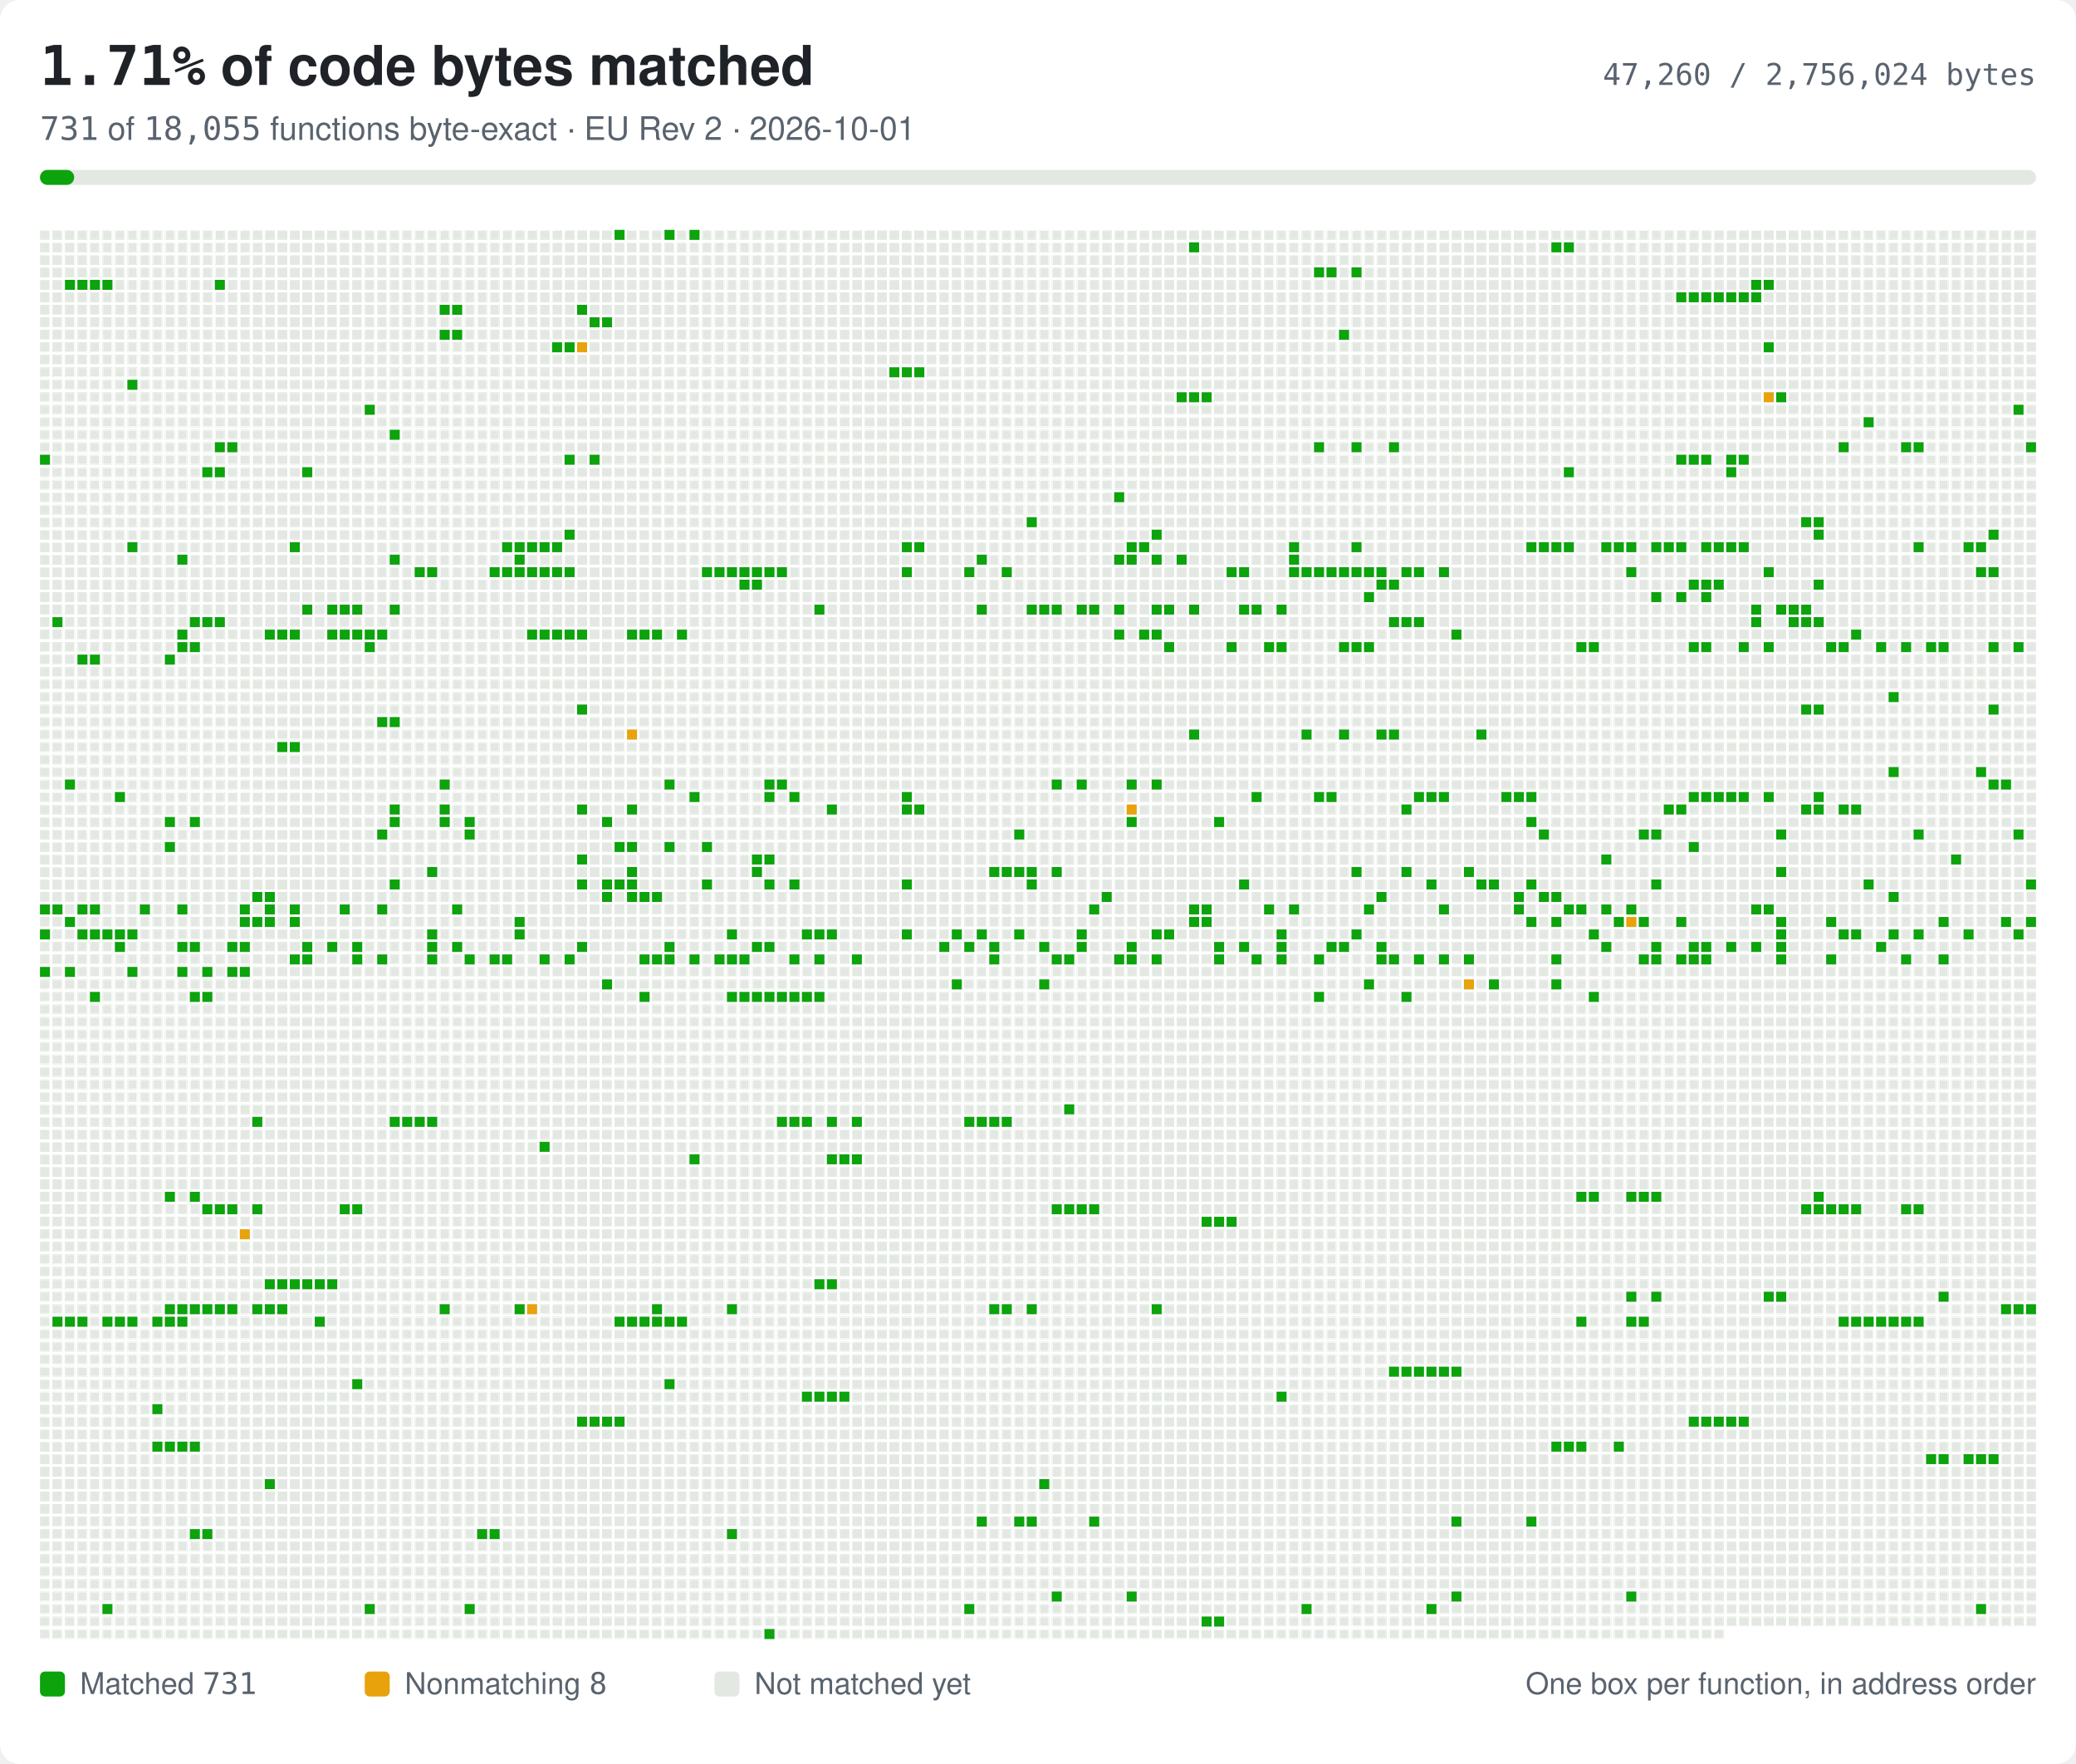
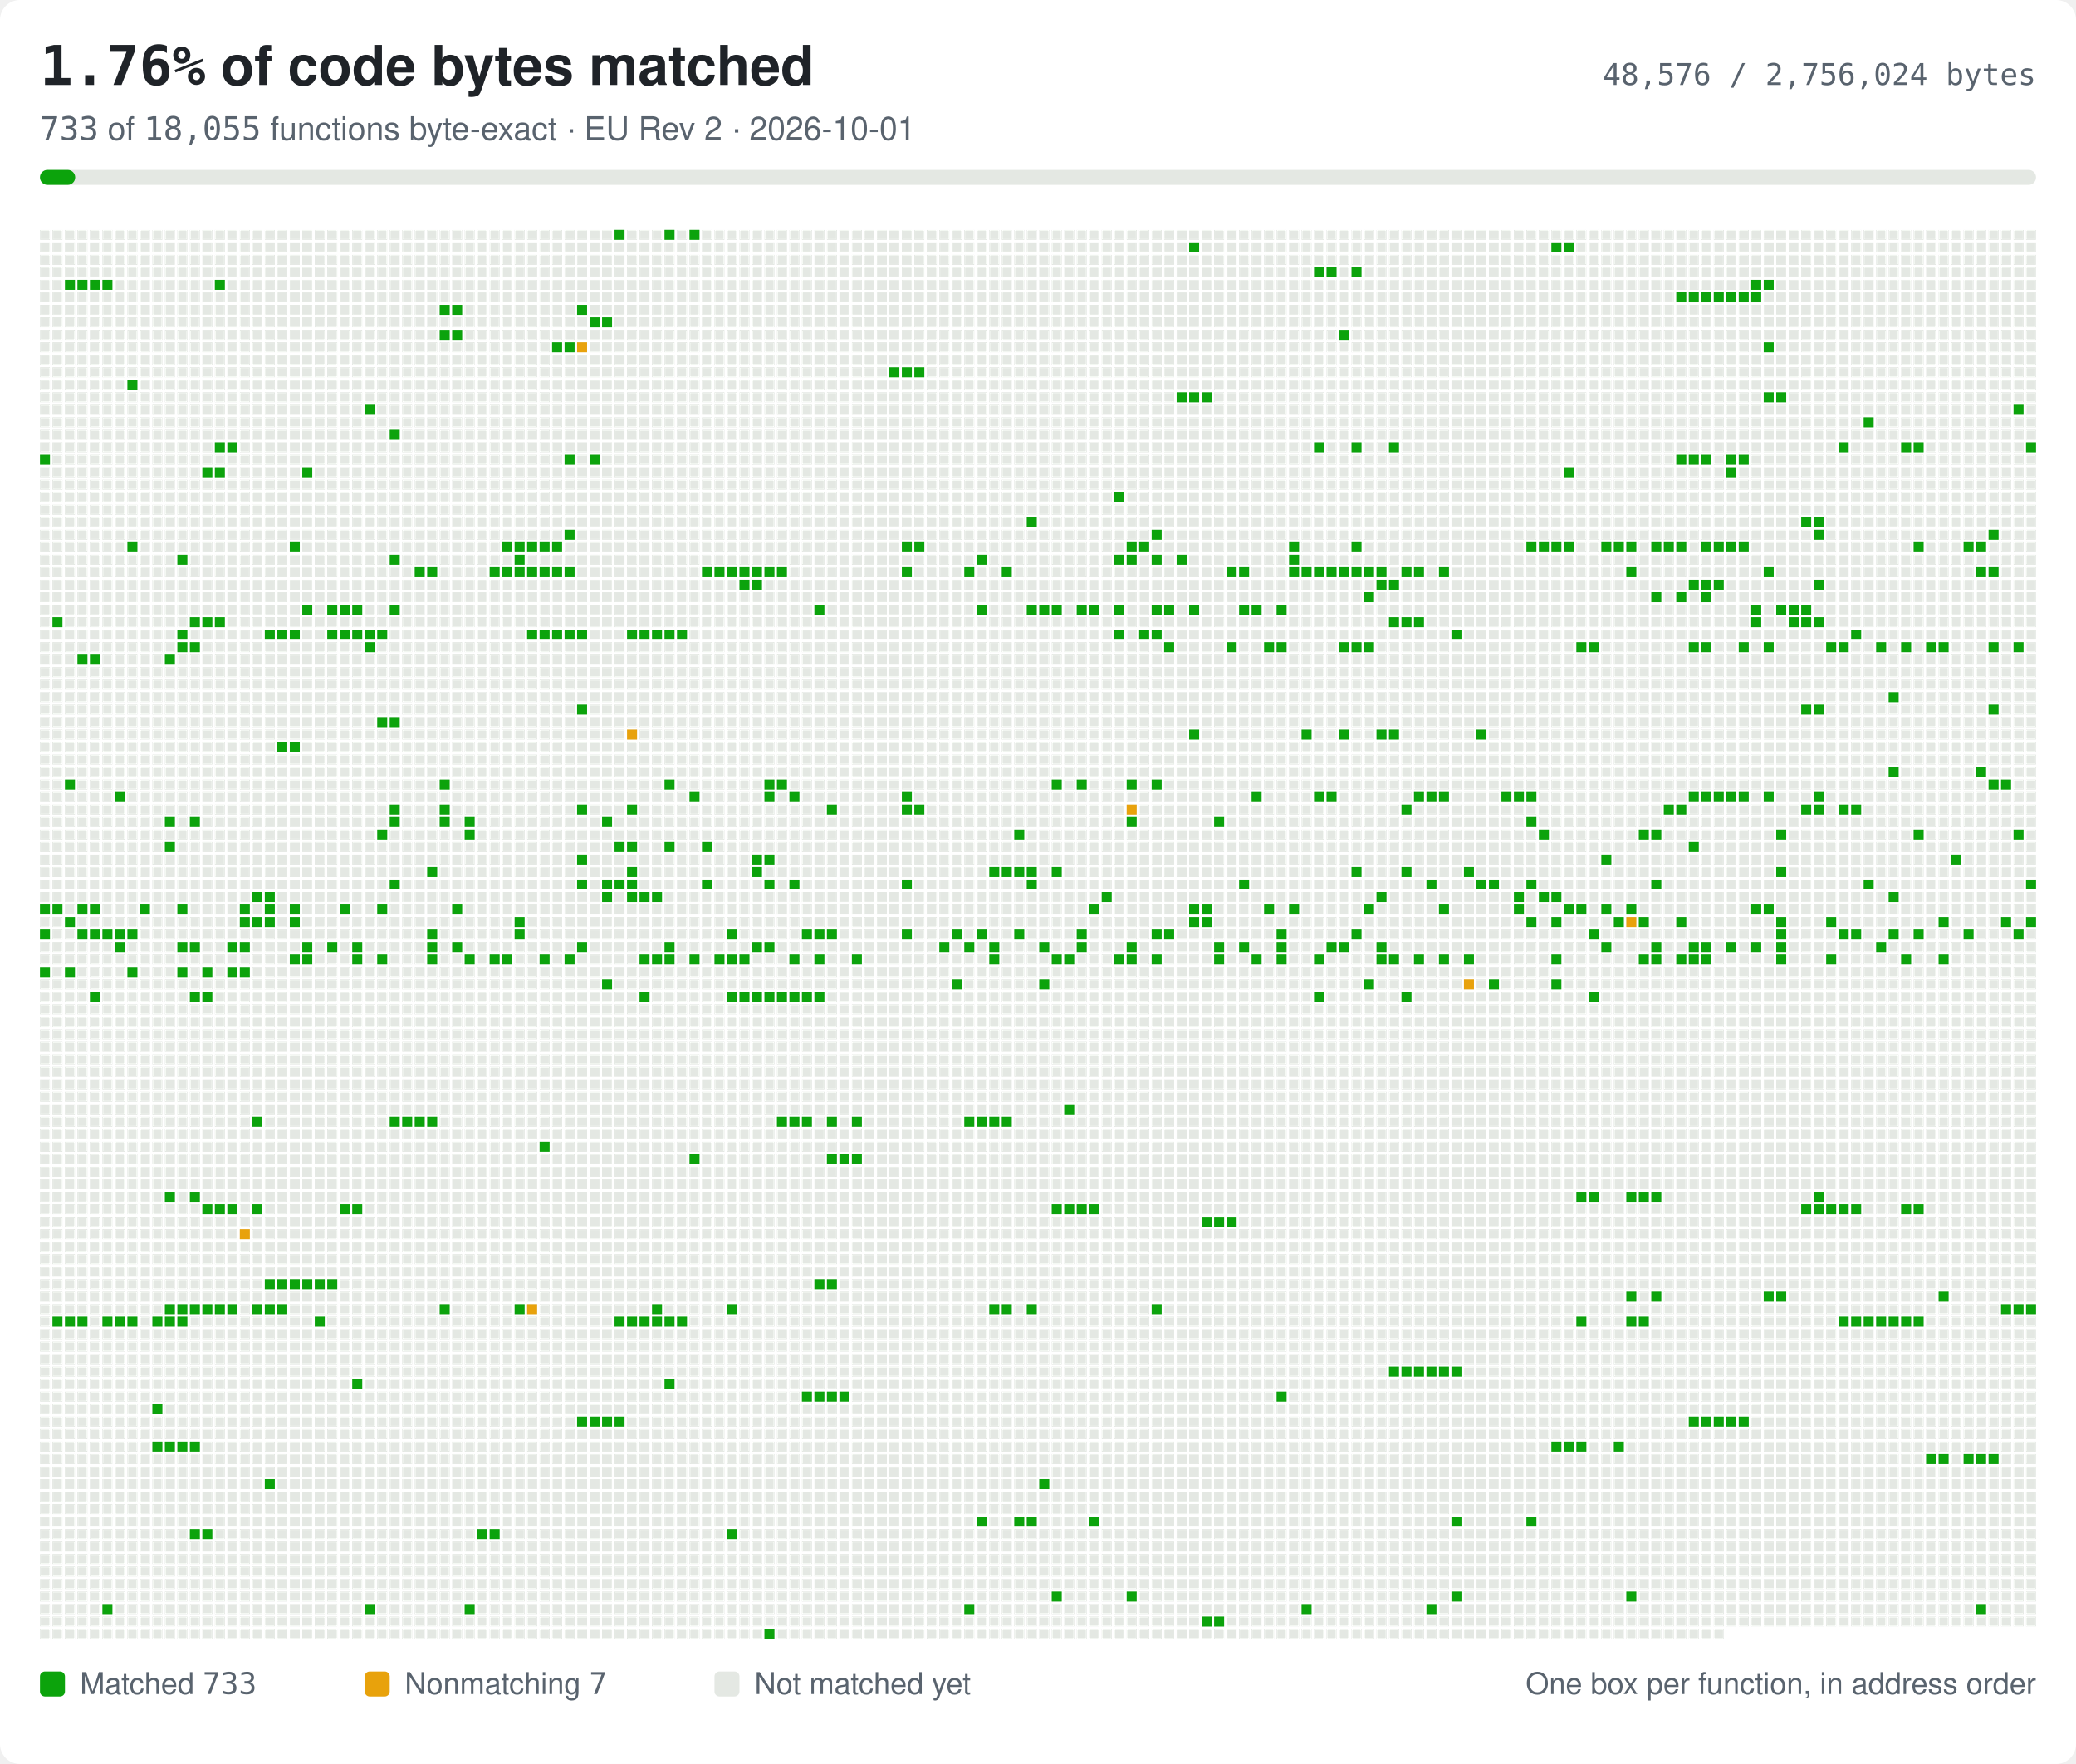
- <svg xmlns="http://www.w3.org/2000/svg" width="831" height="706" viewBox="0 0 831 706" role="img" aria-label="Decompilation progress: 1.71% of code bytes matched, 731 of 18055 functions">
+ <svg xmlns="http://www.w3.org/2000/svg" width="831" height="706" viewBox="0 0 831 706" role="img" aria-label="Decompilation progress: 1.76% of code bytes matched, 733 of 18055 functions">
  <style>
  .surface { fill: #ffffff; } .title { fill: #1f2328; } .muted { fill: #59636e; }
  .empty { fill: #e4e8e3; } .matched { fill: #0ca30c; } .nonmatching { fill: #e8a20c; }
  text { font-family: -apple-system, BlinkMacSystemFont, "Segoe UI", Helvetica, Arial, sans-serif; }
  .figure { font-family: ui-monospace, SFMono-Regular, Menlo, Consolas, monospace; font-variant-numeric: tabular-nums; }
  @media (prefers-color-scheme: dark) {
    .surface { fill: #0d1117; } .title { fill: #e6edf3; } .muted { fill: #9198a1; }
    .empty { fill: #21262d; } .matched { fill: #2ea043; } .nonmatching { fill: #d29922; }
  }
</style>
  <defs>
    <pattern id="box" width="5" height="5" patternUnits="userSpaceOnUse" x="16" y="92">
      <rect class="empty" width="4" height="4" />
    </pattern>
  </defs>
  <rect class="surface" width="831" height="706" rx="8" />
  <text class="title" x="16" y="34" font-size="22" font-weight="600">
-     <tspan class="figure">1.71%</tspan> of code bytes matched</text>
-   <text class="muted figure" x="815" y="34" font-size="12" text-anchor="end">47,260 / 2,756,024 bytes</text>
+     <tspan class="figure">1.76%</tspan> of code bytes matched</text>
+   <text class="muted figure" x="815" y="34" font-size="12" text-anchor="end">48,576 / 2,756,024 bytes</text>
  <text class="muted" x="16" y="56" font-size="13">
-     <tspan class="figure">731</tspan> of <tspan class="figure">18,055</tspan> functions byte-exact · EU Rev 2 · 2026-10-01</text>
+     <tspan class="figure">733</tspan> of <tspan class="figure">18,055</tspan> functions byte-exact · EU Rev 2 · 2026-10-01</text>
  <rect class="empty" x="16" y="68" width="799" height="6" rx="3" />
-   <rect class="matched" x="16" y="68" width="13.7" height="6" rx="3" />
+   <rect class="matched" x="16" y="68" width="14.1" height="6" rx="3" />
  <rect fill="url(#box)" x="16" y="92" width="799" height="559" />
  <rect fill="url(#box)" x="16" y="652" width="674" height="4" />
  <rect class="matched" x="246" y="92" width="4" height="4" />
  <rect class="matched" x="266" y="92" width="4" height="4" />
  <rect class="matched" x="276" y="92" width="4" height="4" />
  <rect class="matched" x="476" y="97" width="4" height="4" />
  <rect class="matched" x="621" y="97" width="4" height="4" />
  <rect class="matched" x="626" y="97" width="4" height="4" />
  <rect class="matched" x="526" y="107" width="4" height="4" />
  <rect class="matched" x="531" y="107" width="4" height="4" />
  <rect class="matched" x="541" y="107" width="4" height="4" />
  <rect class="matched" x="26" y="112" width="4" height="4" />
  <rect class="matched" x="31" y="112" width="4" height="4" />
  <rect class="matched" x="36" y="112" width="4" height="4" />
  <rect class="matched" x="41" y="112" width="4" height="4" />
  <rect class="matched" x="86" y="112" width="4" height="4" />
  <rect class="matched" x="701" y="112" width="4" height="4" />
  <rect class="matched" x="706" y="112" width="4" height="4" />
  <rect class="matched" x="671" y="117" width="4" height="4" />
  <rect class="matched" x="676" y="117" width="4" height="4" />
  <rect class="matched" x="681" y="117" width="4" height="4" />
  <rect class="matched" x="686" y="117" width="4" height="4" />
  <rect class="matched" x="691" y="117" width="4" height="4" />
  <rect class="matched" x="696" y="117" width="4" height="4" />
  <rect class="matched" x="701" y="117" width="4" height="4" />
  <rect class="matched" x="176" y="122" width="4" height="4" />
  <rect class="matched" x="181" y="122" width="4" height="4" />
  <rect class="matched" x="231" y="122" width="4" height="4" />
  <rect class="matched" x="236" y="127" width="4" height="4" />
  <rect class="matched" x="241" y="127" width="4" height="4" />
  <rect class="matched" x="176" y="132" width="4" height="4" />
  <rect class="matched" x="181" y="132" width="4" height="4" />
  <rect class="matched" x="536" y="132" width="4" height="4" />
  <rect class="matched" x="221" y="137" width="4" height="4" />
  <rect class="matched" x="226" y="137" width="4" height="4" />
  <rect class="nonmatching" x="231" y="137" width="4" height="4" />
  <rect class="matched" x="706" y="137" width="4" height="4" />
  <rect class="matched" x="356" y="147" width="4" height="4" />
  <rect class="matched" x="361" y="147" width="4" height="4" />
  <rect class="matched" x="366" y="147" width="4" height="4" />
  <rect class="matched" x="51" y="152" width="4" height="4" />
  <rect class="matched" x="471" y="157" width="4" height="4" />
  <rect class="matched" x="476" y="157" width="4" height="4" />
  <rect class="matched" x="481" y="157" width="4" height="4" />
-   <rect class="nonmatching" x="706" y="157" width="4" height="4" />
+   <rect class="matched" x="706" y="157" width="4" height="4" />
  <rect class="matched" x="711" y="157" width="4" height="4" />
  <rect class="matched" x="146" y="162" width="4" height="4" />
  <rect class="matched" x="806" y="162" width="4" height="4" />
  <rect class="matched" x="746" y="167" width="4" height="4" />
  <rect class="matched" x="156" y="172" width="4" height="4" />
  <rect class="matched" x="86" y="177" width="4" height="4" />
  <rect class="matched" x="91" y="177" width="4" height="4" />
  <rect class="matched" x="526" y="177" width="4" height="4" />
  <rect class="matched" x="541" y="177" width="4" height="4" />
  <rect class="matched" x="556" y="177" width="4" height="4" />
  <rect class="matched" x="736" y="177" width="4" height="4" />
  <rect class="matched" x="761" y="177" width="4" height="4" />
  <rect class="matched" x="766" y="177" width="4" height="4" />
  <rect class="matched" x="811" y="177" width="4" height="4" />
  <rect class="matched" x="16" y="182" width="4" height="4" />
  <rect class="matched" x="226" y="182" width="4" height="4" />
  <rect class="matched" x="236" y="182" width="4" height="4" />
  <rect class="matched" x="671" y="182" width="4" height="4" />
  <rect class="matched" x="676" y="182" width="4" height="4" />
  <rect class="matched" x="681" y="182" width="4" height="4" />
  <rect class="matched" x="691" y="182" width="4" height="4" />
  <rect class="matched" x="696" y="182" width="4" height="4" />
  <rect class="matched" x="81" y="187" width="4" height="4" />
  <rect class="matched" x="86" y="187" width="4" height="4" />
  <rect class="matched" x="121" y="187" width="4" height="4" />
  <rect class="matched" x="626" y="187" width="4" height="4" />
  <rect class="matched" x="691" y="187" width="4" height="4" />
  <rect class="matched" x="446" y="197" width="4" height="4" />
  <rect class="matched" x="411" y="207" width="4" height="4" />
  <rect class="matched" x="721" y="207" width="4" height="4" />
  <rect class="matched" x="726" y="207" width="4" height="4" />
  <rect class="matched" x="226" y="212" width="4" height="4" />
  <rect class="matched" x="461" y="212" width="4" height="4" />
  <rect class="matched" x="726" y="212" width="4" height="4" />
  <rect class="matched" x="796" y="212" width="4" height="4" />
  <rect class="matched" x="51" y="217" width="4" height="4" />
  <rect class="matched" x="116" y="217" width="4" height="4" />
  <rect class="matched" x="201" y="217" width="4" height="4" />
  <rect class="matched" x="206" y="217" width="4" height="4" />
  <rect class="matched" x="211" y="217" width="4" height="4" />
  <rect class="matched" x="216" y="217" width="4" height="4" />
  <rect class="matched" x="221" y="217" width="4" height="4" />
  <rect class="matched" x="361" y="217" width="4" height="4" />
  <rect class="matched" x="366" y="217" width="4" height="4" />
  <rect class="matched" x="451" y="217" width="4" height="4" />
  <rect class="matched" x="456" y="217" width="4" height="4" />
  <rect class="matched" x="516" y="217" width="4" height="4" />
  <rect class="matched" x="541" y="217" width="4" height="4" />
  <rect class="matched" x="611" y="217" width="4" height="4" />
  <rect class="matched" x="616" y="217" width="4" height="4" />
  <rect class="matched" x="621" y="217" width="4" height="4" />
  <rect class="matched" x="626" y="217" width="4" height="4" />
  <rect class="matched" x="641" y="217" width="4" height="4" />
  <rect class="matched" x="646" y="217" width="4" height="4" />
  <rect class="matched" x="651" y="217" width="4" height="4" />
  <rect class="matched" x="661" y="217" width="4" height="4" />
  <rect class="matched" x="666" y="217" width="4" height="4" />
  <rect class="matched" x="671" y="217" width="4" height="4" />
  <rect class="matched" x="681" y="217" width="4" height="4" />
  <rect class="matched" x="686" y="217" width="4" height="4" />
  <rect class="matched" x="691" y="217" width="4" height="4" />
  <rect class="matched" x="696" y="217" width="4" height="4" />
  <rect class="matched" x="766" y="217" width="4" height="4" />
  <rect class="matched" x="786" y="217" width="4" height="4" />
  <rect class="matched" x="791" y="217" width="4" height="4" />
  <rect class="matched" x="71" y="222" width="4" height="4" />
  <rect class="matched" x="156" y="222" width="4" height="4" />
  <rect class="matched" x="206" y="222" width="4" height="4" />
  <rect class="matched" x="391" y="222" width="4" height="4" />
  <rect class="matched" x="446" y="222" width="4" height="4" />
  <rect class="matched" x="451" y="222" width="4" height="4" />
  <rect class="matched" x="461" y="222" width="4" height="4" />
  <rect class="matched" x="471" y="222" width="4" height="4" />
  <rect class="matched" x="516" y="222" width="4" height="4" />
  <rect class="matched" x="166" y="227" width="4" height="4" />
  <rect class="matched" x="171" y="227" width="4" height="4" />
  <rect class="matched" x="196" y="227" width="4" height="4" />
  <rect class="matched" x="201" y="227" width="4" height="4" />
  <rect class="matched" x="206" y="227" width="4" height="4" />
  <rect class="matched" x="211" y="227" width="4" height="4" />
  <rect class="matched" x="216" y="227" width="4" height="4" />
  <rect class="matched" x="221" y="227" width="4" height="4" />
  <rect class="matched" x="226" y="227" width="4" height="4" />
  <rect class="matched" x="281" y="227" width="4" height="4" />
  <rect class="matched" x="286" y="227" width="4" height="4" />
  <rect class="matched" x="291" y="227" width="4" height="4" />
  <rect class="matched" x="296" y="227" width="4" height="4" />
  <rect class="matched" x="301" y="227" width="4" height="4" />
  <rect class="matched" x="306" y="227" width="4" height="4" />
  <rect class="matched" x="311" y="227" width="4" height="4" />
  <rect class="matched" x="361" y="227" width="4" height="4" />
  <rect class="matched" x="386" y="227" width="4" height="4" />
  <rect class="matched" x="401" y="227" width="4" height="4" />
  <rect class="matched" x="491" y="227" width="4" height="4" />
  <rect class="matched" x="496" y="227" width="4" height="4" />
  <rect class="matched" x="516" y="227" width="4" height="4" />
  <rect class="matched" x="521" y="227" width="4" height="4" />
  <rect class="matched" x="526" y="227" width="4" height="4" />
  <rect class="matched" x="531" y="227" width="4" height="4" />
  <rect class="matched" x="536" y="227" width="4" height="4" />
  <rect class="matched" x="541" y="227" width="4" height="4" />
  <rect class="matched" x="546" y="227" width="4" height="4" />
  <rect class="matched" x="551" y="227" width="4" height="4" />
  <rect class="matched" x="561" y="227" width="4" height="4" />
  <rect class="matched" x="566" y="227" width="4" height="4" />
  <rect class="matched" x="576" y="227" width="4" height="4" />
  <rect class="matched" x="651" y="227" width="4" height="4" />
  <rect class="matched" x="706" y="227" width="4" height="4" />
  <rect class="matched" x="791" y="227" width="4" height="4" />
  <rect class="matched" x="796" y="227" width="4" height="4" />
  <rect class="matched" x="296" y="232" width="4" height="4" />
  <rect class="matched" x="301" y="232" width="4" height="4" />
  <rect class="matched" x="551" y="232" width="4" height="4" />
  <rect class="matched" x="556" y="232" width="4" height="4" />
  <rect class="matched" x="676" y="232" width="4" height="4" />
  <rect class="matched" x="681" y="232" width="4" height="4" />
  <rect class="matched" x="686" y="232" width="4" height="4" />
  <rect class="matched" x="726" y="232" width="4" height="4" />
  <rect class="matched" x="546" y="237" width="4" height="4" />
  <rect class="matched" x="661" y="237" width="4" height="4" />
  <rect class="matched" x="671" y="237" width="4" height="4" />
  <rect class="matched" x="681" y="237" width="4" height="4" />
  <rect class="matched" x="121" y="242" width="4" height="4" />
  <rect class="matched" x="131" y="242" width="4" height="4" />
  <rect class="matched" x="136" y="242" width="4" height="4" />
  <rect class="matched" x="141" y="242" width="4" height="4" />
  <rect class="matched" x="156" y="242" width="4" height="4" />
  <rect class="matched" x="326" y="242" width="4" height="4" />
  <rect class="matched" x="391" y="242" width="4" height="4" />
  <rect class="matched" x="411" y="242" width="4" height="4" />
  <rect class="matched" x="416" y="242" width="4" height="4" />
  <rect class="matched" x="421" y="242" width="4" height="4" />
  <rect class="matched" x="431" y="242" width="4" height="4" />
  <rect class="matched" x="436" y="242" width="4" height="4" />
  <rect class="matched" x="446" y="242" width="4" height="4" />
  <rect class="matched" x="461" y="242" width="4" height="4" />
  <rect class="matched" x="466" y="242" width="4" height="4" />
  <rect class="matched" x="476" y="242" width="4" height="4" />
  <rect class="matched" x="496" y="242" width="4" height="4" />
  <rect class="matched" x="501" y="242" width="4" height="4" />
  <rect class="matched" x="511" y="242" width="4" height="4" />
  <rect class="matched" x="701" y="242" width="4" height="4" />
  <rect class="matched" x="711" y="242" width="4" height="4" />
  <rect class="matched" x="716" y="242" width="4" height="4" />
  <rect class="matched" x="721" y="242" width="4" height="4" />
  <rect class="matched" x="21" y="247" width="4" height="4" />
  <rect class="matched" x="76" y="247" width="4" height="4" />
  <rect class="matched" x="81" y="247" width="4" height="4" />
  <rect class="matched" x="86" y="247" width="4" height="4" />
  <rect class="matched" x="556" y="247" width="4" height="4" />
  <rect class="matched" x="561" y="247" width="4" height="4" />
  <rect class="matched" x="566" y="247" width="4" height="4" />
  <rect class="matched" x="701" y="247" width="4" height="4" />
  <rect class="matched" x="716" y="247" width="4" height="4" />
  <rect class="matched" x="721" y="247" width="4" height="4" />
  <rect class="matched" x="726" y="247" width="4" height="4" />
  <rect class="matched" x="71" y="252" width="4" height="4" />
  <rect class="matched" x="106" y="252" width="4" height="4" />
  <rect class="matched" x="111" y="252" width="4" height="4" />
  <rect class="matched" x="116" y="252" width="4" height="4" />
  <rect class="matched" x="131" y="252" width="4" height="4" />
  <rect class="matched" x="136" y="252" width="4" height="4" />
  <rect class="matched" x="141" y="252" width="4" height="4" />
  <rect class="matched" x="146" y="252" width="4" height="4" />
  <rect class="matched" x="151" y="252" width="4" height="4" />
  <rect class="matched" x="211" y="252" width="4" height="4" />
  <rect class="matched" x="216" y="252" width="4" height="4" />
  <rect class="matched" x="221" y="252" width="4" height="4" />
  <rect class="matched" x="226" y="252" width="4" height="4" />
  <rect class="matched" x="231" y="252" width="4" height="4" />
  <rect class="matched" x="251" y="252" width="4" height="4" />
  <rect class="matched" x="256" y="252" width="4" height="4" />
  <rect class="matched" x="261" y="252" width="4" height="4" />
+   <rect class="matched" x="266" y="252" width="4" height="4" />
  <rect class="matched" x="271" y="252" width="4" height="4" />
  <rect class="matched" x="446" y="252" width="4" height="4" />
  <rect class="matched" x="456" y="252" width="4" height="4" />
  <rect class="matched" x="461" y="252" width="4" height="4" />
  <rect class="matched" x="581" y="252" width="4" height="4" />
  <rect class="matched" x="741" y="252" width="4" height="4" />
  <rect class="matched" x="71" y="257" width="4" height="4" />
  <rect class="matched" x="76" y="257" width="4" height="4" />
  <rect class="matched" x="146" y="257" width="4" height="4" />
  <rect class="matched" x="466" y="257" width="4" height="4" />
  <rect class="matched" x="491" y="257" width="4" height="4" />
  <rect class="matched" x="506" y="257" width="4" height="4" />
  <rect class="matched" x="511" y="257" width="4" height="4" />
  <rect class="matched" x="536" y="257" width="4" height="4" />
  <rect class="matched" x="541" y="257" width="4" height="4" />
  <rect class="matched" x="546" y="257" width="4" height="4" />
  <rect class="matched" x="631" y="257" width="4" height="4" />
  <rect class="matched" x="636" y="257" width="4" height="4" />
  <rect class="matched" x="676" y="257" width="4" height="4" />
  <rect class="matched" x="681" y="257" width="4" height="4" />
  <rect class="matched" x="696" y="257" width="4" height="4" />
  <rect class="matched" x="706" y="257" width="4" height="4" />
  <rect class="matched" x="731" y="257" width="4" height="4" />
  <rect class="matched" x="736" y="257" width="4" height="4" />
  <rect class="matched" x="751" y="257" width="4" height="4" />
  <rect class="matched" x="761" y="257" width="4" height="4" />
  <rect class="matched" x="771" y="257" width="4" height="4" />
  <rect class="matched" x="776" y="257" width="4" height="4" />
  <rect class="matched" x="796" y="257" width="4" height="4" />
  <rect class="matched" x="806" y="257" width="4" height="4" />
  <rect class="matched" x="31" y="262" width="4" height="4" />
  <rect class="matched" x="36" y="262" width="4" height="4" />
  <rect class="matched" x="66" y="262" width="4" height="4" />
  <rect class="matched" x="756" y="277" width="4" height="4" />
  <rect class="matched" x="231" y="282" width="4" height="4" />
  <rect class="matched" x="721" y="282" width="4" height="4" />
  <rect class="matched" x="726" y="282" width="4" height="4" />
  <rect class="matched" x="796" y="282" width="4" height="4" />
  <rect class="matched" x="151" y="287" width="4" height="4" />
  <rect class="matched" x="156" y="287" width="4" height="4" />
  <rect class="nonmatching" x="251" y="292" width="4" height="4" />
  <rect class="matched" x="476" y="292" width="4" height="4" />
  <rect class="matched" x="521" y="292" width="4" height="4" />
  <rect class="matched" x="536" y="292" width="4" height="4" />
  <rect class="matched" x="551" y="292" width="4" height="4" />
  <rect class="matched" x="556" y="292" width="4" height="4" />
  <rect class="matched" x="591" y="292" width="4" height="4" />
  <rect class="matched" x="111" y="297" width="4" height="4" />
  <rect class="matched" x="116" y="297" width="4" height="4" />
  <rect class="matched" x="756" y="307" width="4" height="4" />
  <rect class="matched" x="791" y="307" width="4" height="4" />
  <rect class="matched" x="26" y="312" width="4" height="4" />
  <rect class="matched" x="176" y="312" width="4" height="4" />
  <rect class="matched" x="266" y="312" width="4" height="4" />
  <rect class="matched" x="306" y="312" width="4" height="4" />
  <rect class="matched" x="311" y="312" width="4" height="4" />
  <rect class="matched" x="421" y="312" width="4" height="4" />
  <rect class="matched" x="431" y="312" width="4" height="4" />
  <rect class="matched" x="451" y="312" width="4" height="4" />
  <rect class="matched" x="461" y="312" width="4" height="4" />
  <rect class="matched" x="796" y="312" width="4" height="4" />
  <rect class="matched" x="801" y="312" width="4" height="4" />
  <rect class="matched" x="46" y="317" width="4" height="4" />
  <rect class="matched" x="276" y="317" width="4" height="4" />
  <rect class="matched" x="306" y="317" width="4" height="4" />
  <rect class="matched" x="316" y="317" width="4" height="4" />
  <rect class="matched" x="361" y="317" width="4" height="4" />
  <rect class="matched" x="501" y="317" width="4" height="4" />
  <rect class="matched" x="526" y="317" width="4" height="4" />
  <rect class="matched" x="531" y="317" width="4" height="4" />
  <rect class="matched" x="566" y="317" width="4" height="4" />
  <rect class="matched" x="571" y="317" width="4" height="4" />
  <rect class="matched" x="576" y="317" width="4" height="4" />
  <rect class="matched" x="601" y="317" width="4" height="4" />
  <rect class="matched" x="606" y="317" width="4" height="4" />
  <rect class="matched" x="611" y="317" width="4" height="4" />
  <rect class="matched" x="676" y="317" width="4" height="4" />
  <rect class="matched" x="681" y="317" width="4" height="4" />
  <rect class="matched" x="686" y="317" width="4" height="4" />
  <rect class="matched" x="691" y="317" width="4" height="4" />
  <rect class="matched" x="696" y="317" width="4" height="4" />
  <rect class="matched" x="706" y="317" width="4" height="4" />
  <rect class="matched" x="726" y="317" width="4" height="4" />
  <rect class="matched" x="156" y="322" width="4" height="4" />
  <rect class="matched" x="176" y="322" width="4" height="4" />
  <rect class="matched" x="231" y="322" width="4" height="4" />
  <rect class="matched" x="251" y="322" width="4" height="4" />
  <rect class="matched" x="331" y="322" width="4" height="4" />
  <rect class="matched" x="361" y="322" width="4" height="4" />
  <rect class="matched" x="366" y="322" width="4" height="4" />
  <rect class="nonmatching" x="451" y="322" width="4" height="4" />
  <rect class="matched" x="561" y="322" width="4" height="4" />
  <rect class="matched" x="666" y="322" width="4" height="4" />
  <rect class="matched" x="671" y="322" width="4" height="4" />
  <rect class="matched" x="721" y="322" width="4" height="4" />
  <rect class="matched" x="726" y="322" width="4" height="4" />
  <rect class="matched" x="736" y="322" width="4" height="4" />
  <rect class="matched" x="741" y="322" width="4" height="4" />
  <rect class="matched" x="66" y="327" width="4" height="4" />
  <rect class="matched" x="76" y="327" width="4" height="4" />
  <rect class="matched" x="156" y="327" width="4" height="4" />
  <rect class="matched" x="176" y="327" width="4" height="4" />
  <rect class="matched" x="186" y="327" width="4" height="4" />
  <rect class="matched" x="241" y="327" width="4" height="4" />
  <rect class="matched" x="451" y="327" width="4" height="4" />
  <rect class="matched" x="486" y="327" width="4" height="4" />
  <rect class="matched" x="611" y="327" width="4" height="4" />
  <rect class="matched" x="151" y="332" width="4" height="4" />
  <rect class="matched" x="186" y="332" width="4" height="4" />
  <rect class="matched" x="406" y="332" width="4" height="4" />
  <rect class="matched" x="616" y="332" width="4" height="4" />
  <rect class="matched" x="656" y="332" width="4" height="4" />
  <rect class="matched" x="661" y="332" width="4" height="4" />
  <rect class="matched" x="711" y="332" width="4" height="4" />
  <rect class="matched" x="766" y="332" width="4" height="4" />
  <rect class="matched" x="806" y="332" width="4" height="4" />
  <rect class="matched" x="66" y="337" width="4" height="4" />
  <rect class="matched" x="246" y="337" width="4" height="4" />
  <rect class="matched" x="251" y="337" width="4" height="4" />
  <rect class="matched" x="266" y="337" width="4" height="4" />
  <rect class="matched" x="281" y="337" width="4" height="4" />
  <rect class="matched" x="676" y="337" width="4" height="4" />
  <rect class="matched" x="231" y="342" width="4" height="4" />
  <rect class="matched" x="301" y="342" width="4" height="4" />
  <rect class="matched" x="306" y="342" width="4" height="4" />
  <rect class="matched" x="641" y="342" width="4" height="4" />
  <rect class="matched" x="781" y="342" width="4" height="4" />
  <rect class="matched" x="171" y="347" width="4" height="4" />
  <rect class="matched" x="251" y="347" width="4" height="4" />
  <rect class="matched" x="301" y="347" width="4" height="4" />
  <rect class="matched" x="396" y="347" width="4" height="4" />
  <rect class="matched" x="401" y="347" width="4" height="4" />
  <rect class="matched" x="406" y="347" width="4" height="4" />
  <rect class="matched" x="411" y="347" width="4" height="4" />
  <rect class="matched" x="421" y="347" width="4" height="4" />
  <rect class="matched" x="541" y="347" width="4" height="4" />
  <rect class="matched" x="561" y="347" width="4" height="4" />
  <rect class="matched" x="586" y="347" width="4" height="4" />
  <rect class="matched" x="711" y="347" width="4" height="4" />
  <rect class="matched" x="156" y="352" width="4" height="4" />
  <rect class="matched" x="231" y="352" width="4" height="4" />
  <rect class="matched" x="241" y="352" width="4" height="4" />
  <rect class="matched" x="246" y="352" width="4" height="4" />
  <rect class="matched" x="251" y="352" width="4" height="4" />
  <rect class="matched" x="281" y="352" width="4" height="4" />
  <rect class="matched" x="306" y="352" width="4" height="4" />
  <rect class="matched" x="316" y="352" width="4" height="4" />
  <rect class="matched" x="361" y="352" width="4" height="4" />
  <rect class="matched" x="411" y="352" width="4" height="4" />
  <rect class="matched" x="496" y="352" width="4" height="4" />
  <rect class="matched" x="571" y="352" width="4" height="4" />
  <rect class="matched" x="591" y="352" width="4" height="4" />
  <rect class="matched" x="596" y="352" width="4" height="4" />
  <rect class="matched" x="611" y="352" width="4" height="4" />
  <rect class="matched" x="661" y="352" width="4" height="4" />
  <rect class="matched" x="746" y="352" width="4" height="4" />
  <rect class="matched" x="811" y="352" width="4" height="4" />
  <rect class="matched" x="101" y="357" width="4" height="4" />
  <rect class="matched" x="106" y="357" width="4" height="4" />
  <rect class="matched" x="241" y="357" width="4" height="4" />
  <rect class="matched" x="251" y="357" width="4" height="4" />
  <rect class="matched" x="256" y="357" width="4" height="4" />
  <rect class="matched" x="261" y="357" width="4" height="4" />
  <rect class="matched" x="441" y="357" width="4" height="4" />
  <rect class="matched" x="551" y="357" width="4" height="4" />
  <rect class="matched" x="606" y="357" width="4" height="4" />
  <rect class="matched" x="616" y="357" width="4" height="4" />
  <rect class="matched" x="621" y="357" width="4" height="4" />
  <rect class="matched" x="756" y="357" width="4" height="4" />
  <rect class="matched" x="16" y="362" width="4" height="4" />
  <rect class="matched" x="21" y="362" width="4" height="4" />
  <rect class="matched" x="31" y="362" width="4" height="4" />
  <rect class="matched" x="36" y="362" width="4" height="4" />
  <rect class="matched" x="56" y="362" width="4" height="4" />
  <rect class="matched" x="71" y="362" width="4" height="4" />
  <rect class="matched" x="96" y="362" width="4" height="4" />
  <rect class="matched" x="106" y="362" width="4" height="4" />
  <rect class="matched" x="116" y="362" width="4" height="4" />
  <rect class="matched" x="136" y="362" width="4" height="4" />
  <rect class="matched" x="151" y="362" width="4" height="4" />
  <rect class="matched" x="181" y="362" width="4" height="4" />
  <rect class="matched" x="436" y="362" width="4" height="4" />
  <rect class="matched" x="476" y="362" width="4" height="4" />
  <rect class="matched" x="481" y="362" width="4" height="4" />
  <rect class="matched" x="506" y="362" width="4" height="4" />
  <rect class="matched" x="516" y="362" width="4" height="4" />
  <rect class="matched" x="546" y="362" width="4" height="4" />
  <rect class="matched" x="576" y="362" width="4" height="4" />
  <rect class="matched" x="606" y="362" width="4" height="4" />
  <rect class="matched" x="626" y="362" width="4" height="4" />
  <rect class="matched" x="631" y="362" width="4" height="4" />
  <rect class="matched" x="641" y="362" width="4" height="4" />
  <rect class="matched" x="651" y="362" width="4" height="4" />
  <rect class="matched" x="701" y="362" width="4" height="4" />
  <rect class="matched" x="706" y="362" width="4" height="4" />
  <rect class="matched" x="26" y="367" width="4" height="4" />
  <rect class="matched" x="96" y="367" width="4" height="4" />
  <rect class="matched" x="101" y="367" width="4" height="4" />
  <rect class="matched" x="106" y="367" width="4" height="4" />
  <rect class="matched" x="116" y="367" width="4" height="4" />
  <rect class="matched" x="206" y="367" width="4" height="4" />
  <rect class="matched" x="476" y="367" width="4" height="4" />
  <rect class="matched" x="481" y="367" width="4" height="4" />
  <rect class="matched" x="611" y="367" width="4" height="4" />
  <rect class="matched" x="621" y="367" width="4" height="4" />
  <rect class="matched" x="646" y="367" width="4" height="4" />
  <rect class="nonmatching" x="651" y="367" width="4" height="4" />
  <rect class="matched" x="656" y="367" width="4" height="4" />
  <rect class="matched" x="671" y="367" width="4" height="4" />
  <rect class="matched" x="711" y="367" width="4" height="4" />
  <rect class="matched" x="731" y="367" width="4" height="4" />
  <rect class="matched" x="776" y="367" width="4" height="4" />
  <rect class="matched" x="801" y="367" width="4" height="4" />
  <rect class="matched" x="811" y="367" width="4" height="4" />
  <rect class="matched" x="16" y="372" width="4" height="4" />
  <rect class="matched" x="31" y="372" width="4" height="4" />
  <rect class="matched" x="36" y="372" width="4" height="4" />
  <rect class="matched" x="41" y="372" width="4" height="4" />
  <rect class="matched" x="46" y="372" width="4" height="4" />
  <rect class="matched" x="51" y="372" width="4" height="4" />
  <rect class="matched" x="171" y="372" width="4" height="4" />
  <rect class="matched" x="206" y="372" width="4" height="4" />
  <rect class="matched" x="291" y="372" width="4" height="4" />
  <rect class="matched" x="321" y="372" width="4" height="4" />
  <rect class="matched" x="326" y="372" width="4" height="4" />
  <rect class="matched" x="331" y="372" width="4" height="4" />
  <rect class="matched" x="361" y="372" width="4" height="4" />
  <rect class="matched" x="381" y="372" width="4" height="4" />
  <rect class="matched" x="391" y="372" width="4" height="4" />
  <rect class="matched" x="406" y="372" width="4" height="4" />
  <rect class="matched" x="431" y="372" width="4" height="4" />
  <rect class="matched" x="461" y="372" width="4" height="4" />
  <rect class="matched" x="466" y="372" width="4" height="4" />
  <rect class="matched" x="511" y="372" width="4" height="4" />
  <rect class="matched" x="541" y="372" width="4" height="4" />
  <rect class="matched" x="636" y="372" width="4" height="4" />
  <rect class="matched" x="711" y="372" width="4" height="4" />
  <rect class="matched" x="736" y="372" width="4" height="4" />
  <rect class="matched" x="741" y="372" width="4" height="4" />
  <rect class="matched" x="756" y="372" width="4" height="4" />
  <rect class="matched" x="766" y="372" width="4" height="4" />
  <rect class="matched" x="786" y="372" width="4" height="4" />
  <rect class="matched" x="806" y="372" width="4" height="4" />
  <rect class="matched" x="46" y="377" width="4" height="4" />
  <rect class="matched" x="71" y="377" width="4" height="4" />
  <rect class="matched" x="76" y="377" width="4" height="4" />
  <rect class="matched" x="91" y="377" width="4" height="4" />
  <rect class="matched" x="96" y="377" width="4" height="4" />
  <rect class="matched" x="121" y="377" width="4" height="4" />
  <rect class="matched" x="131" y="377" width="4" height="4" />
  <rect class="matched" x="141" y="377" width="4" height="4" />
  <rect class="matched" x="171" y="377" width="4" height="4" />
  <rect class="matched" x="181" y="377" width="4" height="4" />
  <rect class="matched" x="231" y="377" width="4" height="4" />
  <rect class="matched" x="266" y="377" width="4" height="4" />
  <rect class="matched" x="301" y="377" width="4" height="4" />
  <rect class="matched" x="306" y="377" width="4" height="4" />
  <rect class="matched" x="376" y="377" width="4" height="4" />
  <rect class="matched" x="386" y="377" width="4" height="4" />
  <rect class="matched" x="396" y="377" width="4" height="4" />
  <rect class="matched" x="416" y="377" width="4" height="4" />
  <rect class="matched" x="431" y="377" width="4" height="4" />
  <rect class="matched" x="451" y="377" width="4" height="4" />
  <rect class="matched" x="486" y="377" width="4" height="4" />
  <rect class="matched" x="496" y="377" width="4" height="4" />
  <rect class="matched" x="511" y="377" width="4" height="4" />
  <rect class="matched" x="531" y="377" width="4" height="4" />
  <rect class="matched" x="536" y="377" width="4" height="4" />
  <rect class="matched" x="551" y="377" width="4" height="4" />
  <rect class="matched" x="641" y="377" width="4" height="4" />
  <rect class="matched" x="661" y="377" width="4" height="4" />
  <rect class="matched" x="676" y="377" width="4" height="4" />
  <rect class="matched" x="681" y="377" width="4" height="4" />
  <rect class="matched" x="691" y="377" width="4" height="4" />
  <rect class="matched" x="701" y="377" width="4" height="4" />
  <rect class="matched" x="711" y="377" width="4" height="4" />
  <rect class="matched" x="751" y="377" width="4" height="4" />
  <rect class="matched" x="116" y="382" width="4" height="4" />
  <rect class="matched" x="121" y="382" width="4" height="4" />
  <rect class="matched" x="141" y="382" width="4" height="4" />
  <rect class="matched" x="151" y="382" width="4" height="4" />
  <rect class="matched" x="171" y="382" width="4" height="4" />
  <rect class="matched" x="186" y="382" width="4" height="4" />
  <rect class="matched" x="196" y="382" width="4" height="4" />
  <rect class="matched" x="201" y="382" width="4" height="4" />
  <rect class="matched" x="216" y="382" width="4" height="4" />
  <rect class="matched" x="226" y="382" width="4" height="4" />
  <rect class="matched" x="256" y="382" width="4" height="4" />
  <rect class="matched" x="261" y="382" width="4" height="4" />
  <rect class="matched" x="266" y="382" width="4" height="4" />
  <rect class="matched" x="276" y="382" width="4" height="4" />
  <rect class="matched" x="286" y="382" width="4" height="4" />
  <rect class="matched" x="291" y="382" width="4" height="4" />
  <rect class="matched" x="296" y="382" width="4" height="4" />
  <rect class="matched" x="316" y="382" width="4" height="4" />
  <rect class="matched" x="326" y="382" width="4" height="4" />
  <rect class="matched" x="341" y="382" width="4" height="4" />
  <rect class="matched" x="396" y="382" width="4" height="4" />
  <rect class="matched" x="421" y="382" width="4" height="4" />
  <rect class="matched" x="426" y="382" width="4" height="4" />
  <rect class="matched" x="446" y="382" width="4" height="4" />
  <rect class="matched" x="451" y="382" width="4" height="4" />
  <rect class="matched" x="461" y="382" width="4" height="4" />
  <rect class="matched" x="486" y="382" width="4" height="4" />
  <rect class="matched" x="501" y="382" width="4" height="4" />
  <rect class="matched" x="511" y="382" width="4" height="4" />
  <rect class="matched" x="526" y="382" width="4" height="4" />
  <rect class="matched" x="551" y="382" width="4" height="4" />
  <rect class="matched" x="556" y="382" width="4" height="4" />
  <rect class="matched" x="566" y="382" width="4" height="4" />
  <rect class="matched" x="576" y="382" width="4" height="4" />
  <rect class="matched" x="586" y="382" width="4" height="4" />
  <rect class="matched" x="621" y="382" width="4" height="4" />
  <rect class="matched" x="656" y="382" width="4" height="4" />
  <rect class="matched" x="661" y="382" width="4" height="4" />
  <rect class="matched" x="671" y="382" width="4" height="4" />
  <rect class="matched" x="676" y="382" width="4" height="4" />
  <rect class="matched" x="681" y="382" width="4" height="4" />
  <rect class="matched" x="711" y="382" width="4" height="4" />
  <rect class="matched" x="731" y="382" width="4" height="4" />
  <rect class="matched" x="761" y="382" width="4" height="4" />
  <rect class="matched" x="776" y="382" width="4" height="4" />
  <rect class="matched" x="16" y="387" width="4" height="4" />
  <rect class="matched" x="26" y="387" width="4" height="4" />
  <rect class="matched" x="51" y="387" width="4" height="4" />
  <rect class="matched" x="71" y="387" width="4" height="4" />
  <rect class="matched" x="81" y="387" width="4" height="4" />
  <rect class="matched" x="91" y="387" width="4" height="4" />
  <rect class="matched" x="96" y="387" width="4" height="4" />
  <rect class="matched" x="241" y="392" width="4" height="4" />
  <rect class="matched" x="381" y="392" width="4" height="4" />
  <rect class="matched" x="416" y="392" width="4" height="4" />
  <rect class="matched" x="546" y="392" width="4" height="4" />
  <rect class="nonmatching" x="586" y="392" width="4" height="4" />
  <rect class="matched" x="596" y="392" width="4" height="4" />
  <rect class="matched" x="621" y="392" width="4" height="4" />
  <rect class="matched" x="36" y="397" width="4" height="4" />
  <rect class="matched" x="76" y="397" width="4" height="4" />
  <rect class="matched" x="81" y="397" width="4" height="4" />
  <rect class="matched" x="256" y="397" width="4" height="4" />
  <rect class="matched" x="291" y="397" width="4" height="4" />
  <rect class="matched" x="296" y="397" width="4" height="4" />
  <rect class="matched" x="301" y="397" width="4" height="4" />
  <rect class="matched" x="306" y="397" width="4" height="4" />
  <rect class="matched" x="311" y="397" width="4" height="4" />
  <rect class="matched" x="316" y="397" width="4" height="4" />
  <rect class="matched" x="321" y="397" width="4" height="4" />
  <rect class="matched" x="326" y="397" width="4" height="4" />
  <rect class="matched" x="526" y="397" width="4" height="4" />
  <rect class="matched" x="561" y="397" width="4" height="4" />
  <rect class="matched" x="636" y="397" width="4" height="4" />
  <rect class="matched" x="426" y="442" width="4" height="4" />
  <rect class="matched" x="101" y="447" width="4" height="4" />
  <rect class="matched" x="156" y="447" width="4" height="4" />
  <rect class="matched" x="161" y="447" width="4" height="4" />
  <rect class="matched" x="166" y="447" width="4" height="4" />
  <rect class="matched" x="171" y="447" width="4" height="4" />
  <rect class="matched" x="311" y="447" width="4" height="4" />
  <rect class="matched" x="316" y="447" width="4" height="4" />
  <rect class="matched" x="321" y="447" width="4" height="4" />
  <rect class="matched" x="331" y="447" width="4" height="4" />
  <rect class="matched" x="341" y="447" width="4" height="4" />
  <rect class="matched" x="386" y="447" width="4" height="4" />
  <rect class="matched" x="391" y="447" width="4" height="4" />
  <rect class="matched" x="396" y="447" width="4" height="4" />
  <rect class="matched" x="401" y="447" width="4" height="4" />
  <rect class="matched" x="216" y="457" width="4" height="4" />
  <rect class="matched" x="276" y="462" width="4" height="4" />
  <rect class="matched" x="331" y="462" width="4" height="4" />
  <rect class="matched" x="336" y="462" width="4" height="4" />
  <rect class="matched" x="341" y="462" width="4" height="4" />
  <rect class="matched" x="66" y="477" width="4" height="4" />
  <rect class="matched" x="76" y="477" width="4" height="4" />
  <rect class="matched" x="631" y="477" width="4" height="4" />
  <rect class="matched" x="636" y="477" width="4" height="4" />
  <rect class="matched" x="651" y="477" width="4" height="4" />
  <rect class="matched" x="656" y="477" width="4" height="4" />
  <rect class="matched" x="661" y="477" width="4" height="4" />
  <rect class="matched" x="726" y="477" width="4" height="4" />
  <rect class="matched" x="81" y="482" width="4" height="4" />
  <rect class="matched" x="86" y="482" width="4" height="4" />
  <rect class="matched" x="91" y="482" width="4" height="4" />
  <rect class="matched" x="101" y="482" width="4" height="4" />
  <rect class="matched" x="136" y="482" width="4" height="4" />
  <rect class="matched" x="141" y="482" width="4" height="4" />
  <rect class="matched" x="421" y="482" width="4" height="4" />
  <rect class="matched" x="426" y="482" width="4" height="4" />
  <rect class="matched" x="431" y="482" width="4" height="4" />
  <rect class="matched" x="436" y="482" width="4" height="4" />
  <rect class="matched" x="721" y="482" width="4" height="4" />
  <rect class="matched" x="726" y="482" width="4" height="4" />
  <rect class="matched" x="731" y="482" width="4" height="4" />
  <rect class="matched" x="736" y="482" width="4" height="4" />
  <rect class="matched" x="741" y="482" width="4" height="4" />
  <rect class="matched" x="761" y="482" width="4" height="4" />
  <rect class="matched" x="766" y="482" width="4" height="4" />
  <rect class="matched" x="481" y="487" width="4" height="4" />
  <rect class="matched" x="486" y="487" width="4" height="4" />
  <rect class="matched" x="491" y="487" width="4" height="4" />
  <rect class="nonmatching" x="96" y="492" width="4" height="4" />
  <rect class="matched" x="106" y="512" width="4" height="4" />
  <rect class="matched" x="111" y="512" width="4" height="4" />
  <rect class="matched" x="116" y="512" width="4" height="4" />
  <rect class="matched" x="121" y="512" width="4" height="4" />
  <rect class="matched" x="126" y="512" width="4" height="4" />
  <rect class="matched" x="131" y="512" width="4" height="4" />
  <rect class="matched" x="326" y="512" width="4" height="4" />
  <rect class="matched" x="331" y="512" width="4" height="4" />
  <rect class="matched" x="651" y="517" width="4" height="4" />
  <rect class="matched" x="661" y="517" width="4" height="4" />
  <rect class="matched" x="706" y="517" width="4" height="4" />
  <rect class="matched" x="711" y="517" width="4" height="4" />
  <rect class="matched" x="776" y="517" width="4" height="4" />
  <rect class="matched" x="66" y="522" width="4" height="4" />
  <rect class="matched" x="71" y="522" width="4" height="4" />
  <rect class="matched" x="76" y="522" width="4" height="4" />
  <rect class="matched" x="81" y="522" width="4" height="4" />
  <rect class="matched" x="86" y="522" width="4" height="4" />
  <rect class="matched" x="91" y="522" width="4" height="4" />
  <rect class="matched" x="101" y="522" width="4" height="4" />
  <rect class="matched" x="106" y="522" width="4" height="4" />
  <rect class="matched" x="111" y="522" width="4" height="4" />
  <rect class="matched" x="176" y="522" width="4" height="4" />
  <rect class="matched" x="206" y="522" width="4" height="4" />
  <rect class="nonmatching" x="211" y="522" width="4" height="4" />
  <rect class="matched" x="261" y="522" width="4" height="4" />
  <rect class="matched" x="291" y="522" width="4" height="4" />
  <rect class="matched" x="396" y="522" width="4" height="4" />
  <rect class="matched" x="401" y="522" width="4" height="4" />
  <rect class="matched" x="411" y="522" width="4" height="4" />
  <rect class="matched" x="461" y="522" width="4" height="4" />
  <rect class="matched" x="801" y="522" width="4" height="4" />
  <rect class="matched" x="806" y="522" width="4" height="4" />
  <rect class="matched" x="811" y="522" width="4" height="4" />
  <rect class="matched" x="21" y="527" width="4" height="4" />
  <rect class="matched" x="26" y="527" width="4" height="4" />
  <rect class="matched" x="31" y="527" width="4" height="4" />
  <rect class="matched" x="41" y="527" width="4" height="4" />
  <rect class="matched" x="46" y="527" width="4" height="4" />
  <rect class="matched" x="51" y="527" width="4" height="4" />
  <rect class="matched" x="61" y="527" width="4" height="4" />
  <rect class="matched" x="66" y="527" width="4" height="4" />
  <rect class="matched" x="71" y="527" width="4" height="4" />
  <rect class="matched" x="126" y="527" width="4" height="4" />
  <rect class="matched" x="246" y="527" width="4" height="4" />
  <rect class="matched" x="251" y="527" width="4" height="4" />
  <rect class="matched" x="256" y="527" width="4" height="4" />
  <rect class="matched" x="261" y="527" width="4" height="4" />
  <rect class="matched" x="266" y="527" width="4" height="4" />
  <rect class="matched" x="271" y="527" width="4" height="4" />
  <rect class="matched" x="631" y="527" width="4" height="4" />
  <rect class="matched" x="651" y="527" width="4" height="4" />
  <rect class="matched" x="656" y="527" width="4" height="4" />
  <rect class="matched" x="736" y="527" width="4" height="4" />
  <rect class="matched" x="741" y="527" width="4" height="4" />
  <rect class="matched" x="746" y="527" width="4" height="4" />
  <rect class="matched" x="751" y="527" width="4" height="4" />
  <rect class="matched" x="756" y="527" width="4" height="4" />
  <rect class="matched" x="761" y="527" width="4" height="4" />
  <rect class="matched" x="766" y="527" width="4" height="4" />
  <rect class="matched" x="556" y="547" width="4" height="4" />
  <rect class="matched" x="561" y="547" width="4" height="4" />
  <rect class="matched" x="566" y="547" width="4" height="4" />
  <rect class="matched" x="571" y="547" width="4" height="4" />
  <rect class="matched" x="576" y="547" width="4" height="4" />
  <rect class="matched" x="581" y="547" width="4" height="4" />
  <rect class="matched" x="141" y="552" width="4" height="4" />
  <rect class="matched" x="266" y="552" width="4" height="4" />
  <rect class="matched" x="321" y="557" width="4" height="4" />
  <rect class="matched" x="326" y="557" width="4" height="4" />
  <rect class="matched" x="331" y="557" width="4" height="4" />
  <rect class="matched" x="336" y="557" width="4" height="4" />
  <rect class="matched" x="511" y="557" width="4" height="4" />
  <rect class="matched" x="61" y="562" width="4" height="4" />
  <rect class="matched" x="231" y="567" width="4" height="4" />
  <rect class="matched" x="236" y="567" width="4" height="4" />
  <rect class="matched" x="241" y="567" width="4" height="4" />
  <rect class="matched" x="246" y="567" width="4" height="4" />
  <rect class="matched" x="676" y="567" width="4" height="4" />
  <rect class="matched" x="681" y="567" width="4" height="4" />
  <rect class="matched" x="686" y="567" width="4" height="4" />
  <rect class="matched" x="691" y="567" width="4" height="4" />
  <rect class="matched" x="696" y="567" width="4" height="4" />
  <rect class="matched" x="61" y="577" width="4" height="4" />
  <rect class="matched" x="66" y="577" width="4" height="4" />
  <rect class="matched" x="71" y="577" width="4" height="4" />
  <rect class="matched" x="76" y="577" width="4" height="4" />
  <rect class="matched" x="621" y="577" width="4" height="4" />
  <rect class="matched" x="626" y="577" width="4" height="4" />
  <rect class="matched" x="631" y="577" width="4" height="4" />
  <rect class="matched" x="646" y="577" width="4" height="4" />
  <rect class="matched" x="771" y="582" width="4" height="4" />
  <rect class="matched" x="776" y="582" width="4" height="4" />
  <rect class="matched" x="786" y="582" width="4" height="4" />
  <rect class="matched" x="791" y="582" width="4" height="4" />
  <rect class="matched" x="796" y="582" width="4" height="4" />
  <rect class="matched" x="106" y="592" width="4" height="4" />
  <rect class="matched" x="416" y="592" width="4" height="4" />
  <rect class="matched" x="391" y="607" width="4" height="4" />
  <rect class="matched" x="406" y="607" width="4" height="4" />
  <rect class="matched" x="411" y="607" width="4" height="4" />
  <rect class="matched" x="436" y="607" width="4" height="4" />
  <rect class="matched" x="581" y="607" width="4" height="4" />
  <rect class="matched" x="611" y="607" width="4" height="4" />
  <rect class="matched" x="76" y="612" width="4" height="4" />
  <rect class="matched" x="81" y="612" width="4" height="4" />
  <rect class="matched" x="191" y="612" width="4" height="4" />
  <rect class="matched" x="196" y="612" width="4" height="4" />
  <rect class="matched" x="291" y="612" width="4" height="4" />
  <rect class="matched" x="421" y="637" width="4" height="4" />
  <rect class="matched" x="451" y="637" width="4" height="4" />
  <rect class="matched" x="581" y="637" width="4" height="4" />
  <rect class="matched" x="651" y="637" width="4" height="4" />
  <rect class="matched" x="41" y="642" width="4" height="4" />
  <rect class="matched" x="146" y="642" width="4" height="4" />
  <rect class="matched" x="186" y="642" width="4" height="4" />
  <rect class="matched" x="386" y="642" width="4" height="4" />
  <rect class="matched" x="521" y="642" width="4" height="4" />
  <rect class="matched" x="571" y="642" width="4" height="4" />
  <rect class="matched" x="791" y="642" width="4" height="4" />
  <rect class="matched" x="481" y="647" width="4" height="4" />
  <rect class="matched" x="486" y="647" width="4" height="4" />
  <rect class="matched" x="306" y="652" width="4" height="4" />
  <rect class="matched" x="16" y="669" width="10" height="10" rx="2" />
-   <text class="muted" x="32" y="678" font-size="12">Matched <tspan class="figure">731</tspan>
+   <text class="muted" x="32" y="678" font-size="12">Matched <tspan class="figure">733</tspan>
  </text>
  <rect class="nonmatching" x="146" y="669" width="10" height="10" rx="2" />
-   <text class="muted" x="162" y="678" font-size="12">Nonmatching <tspan class="figure">8</tspan>
+   <text class="muted" x="162" y="678" font-size="12">Nonmatching <tspan class="figure">7</tspan>
  </text>
  <rect class="empty" x="286" y="669" width="10" height="10" rx="2" />
  <text class="muted" x="302" y="678" font-size="12">Not matched yet</text>
  <text class="muted" x="815" y="678" font-size="12" text-anchor="end">One box per function, in address order</text>
</svg>
